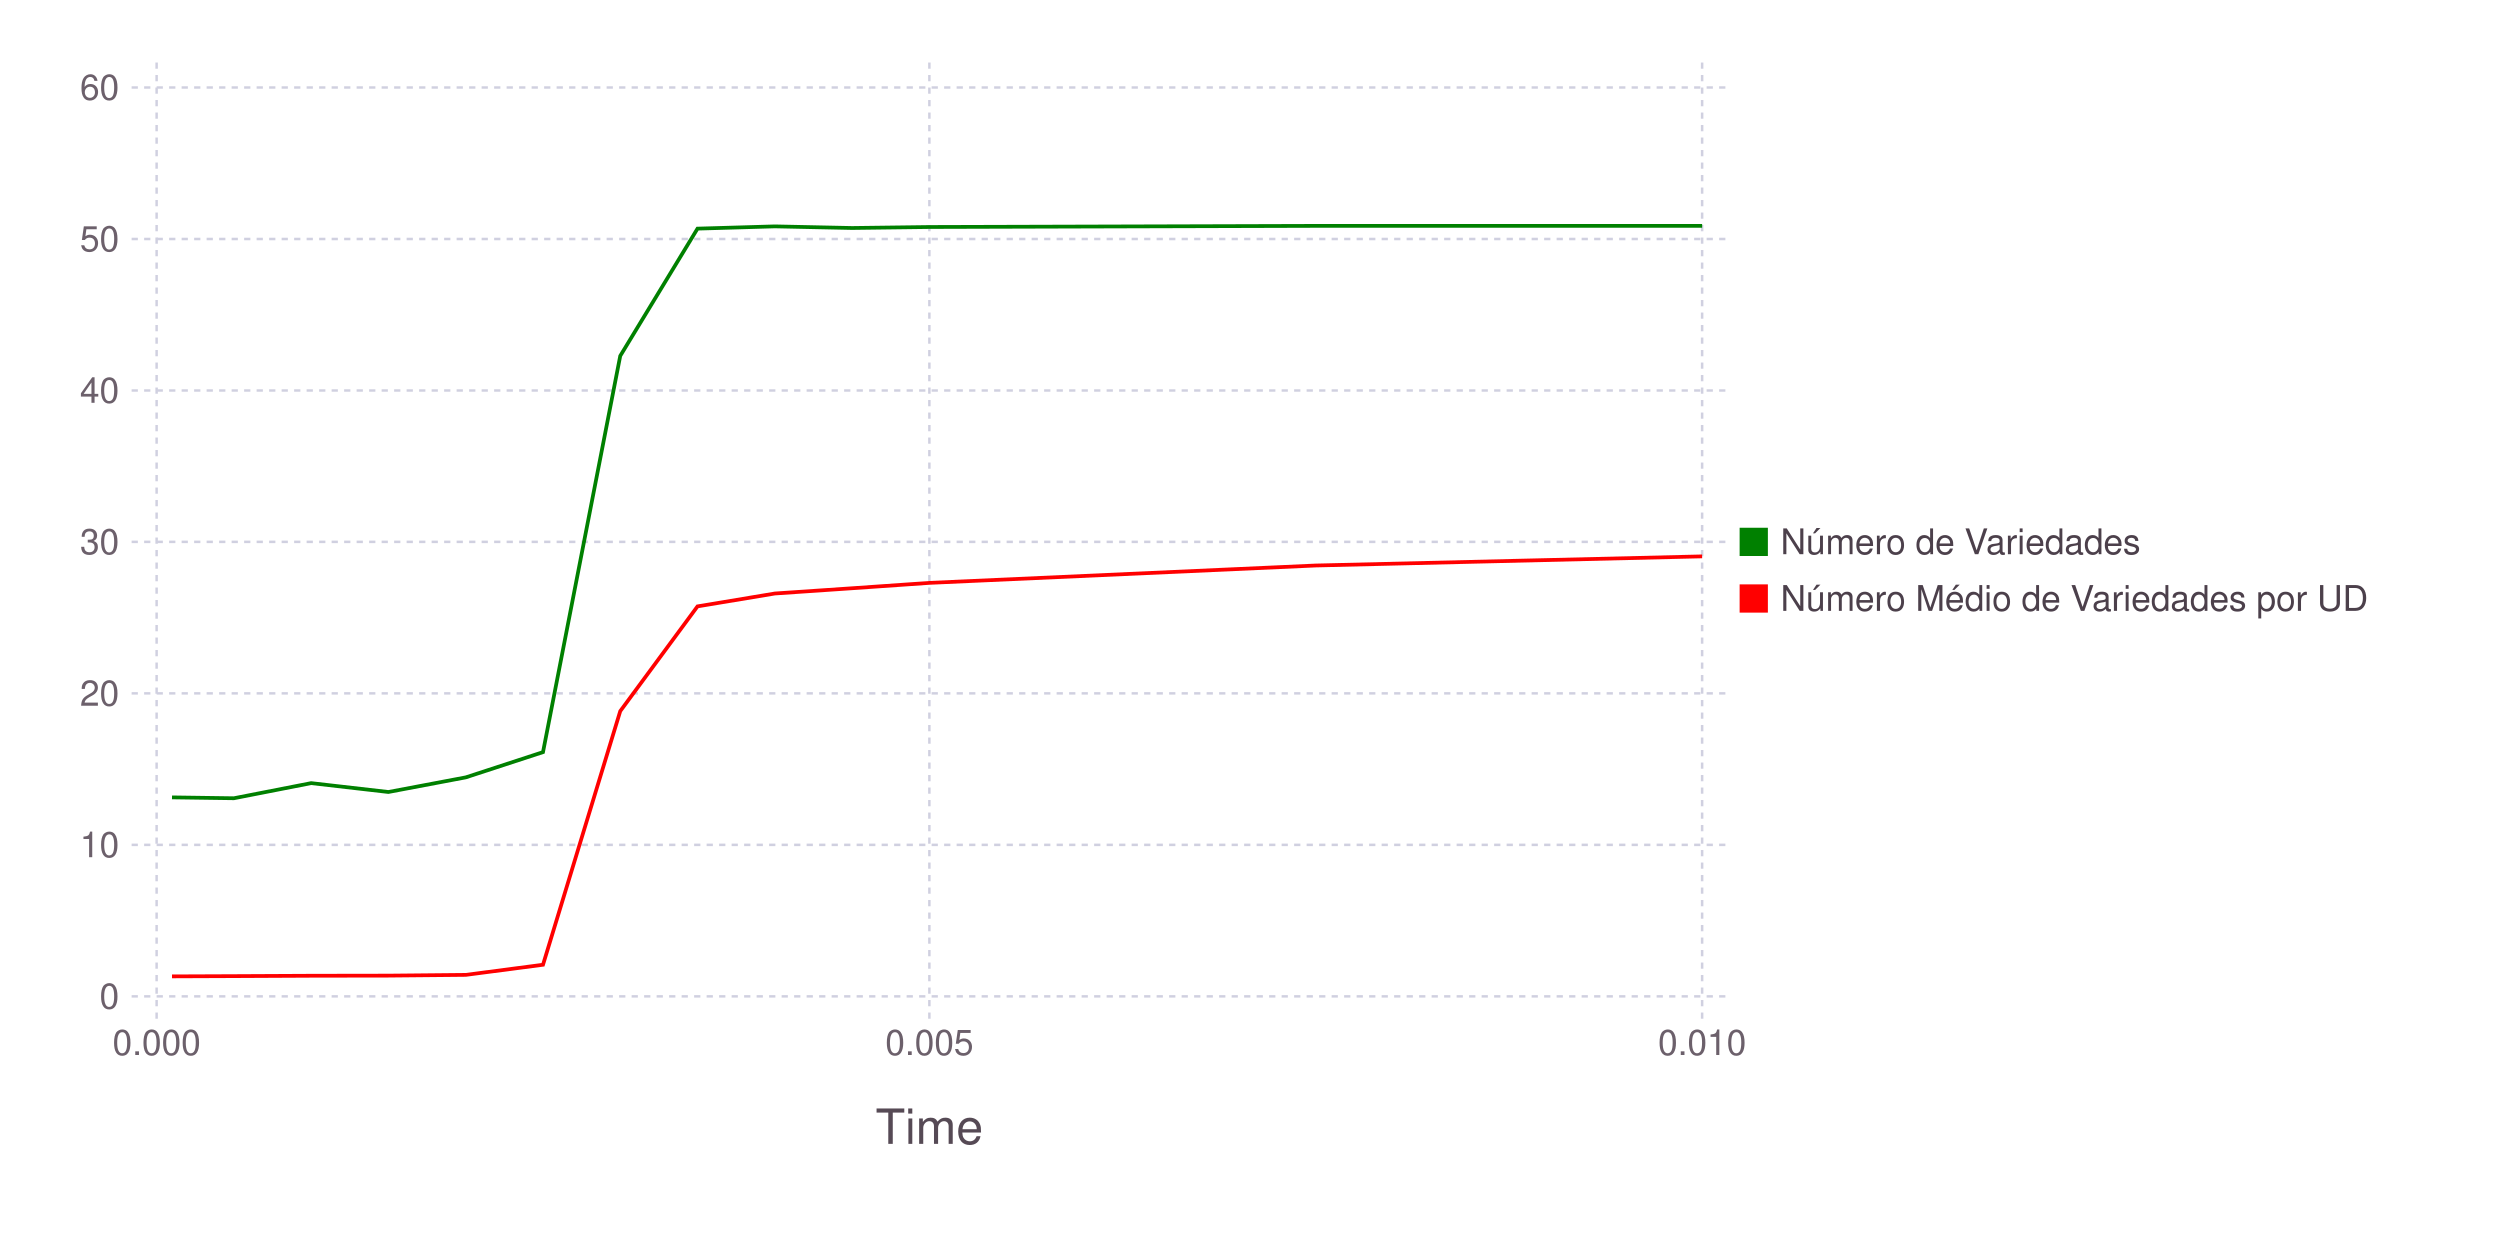
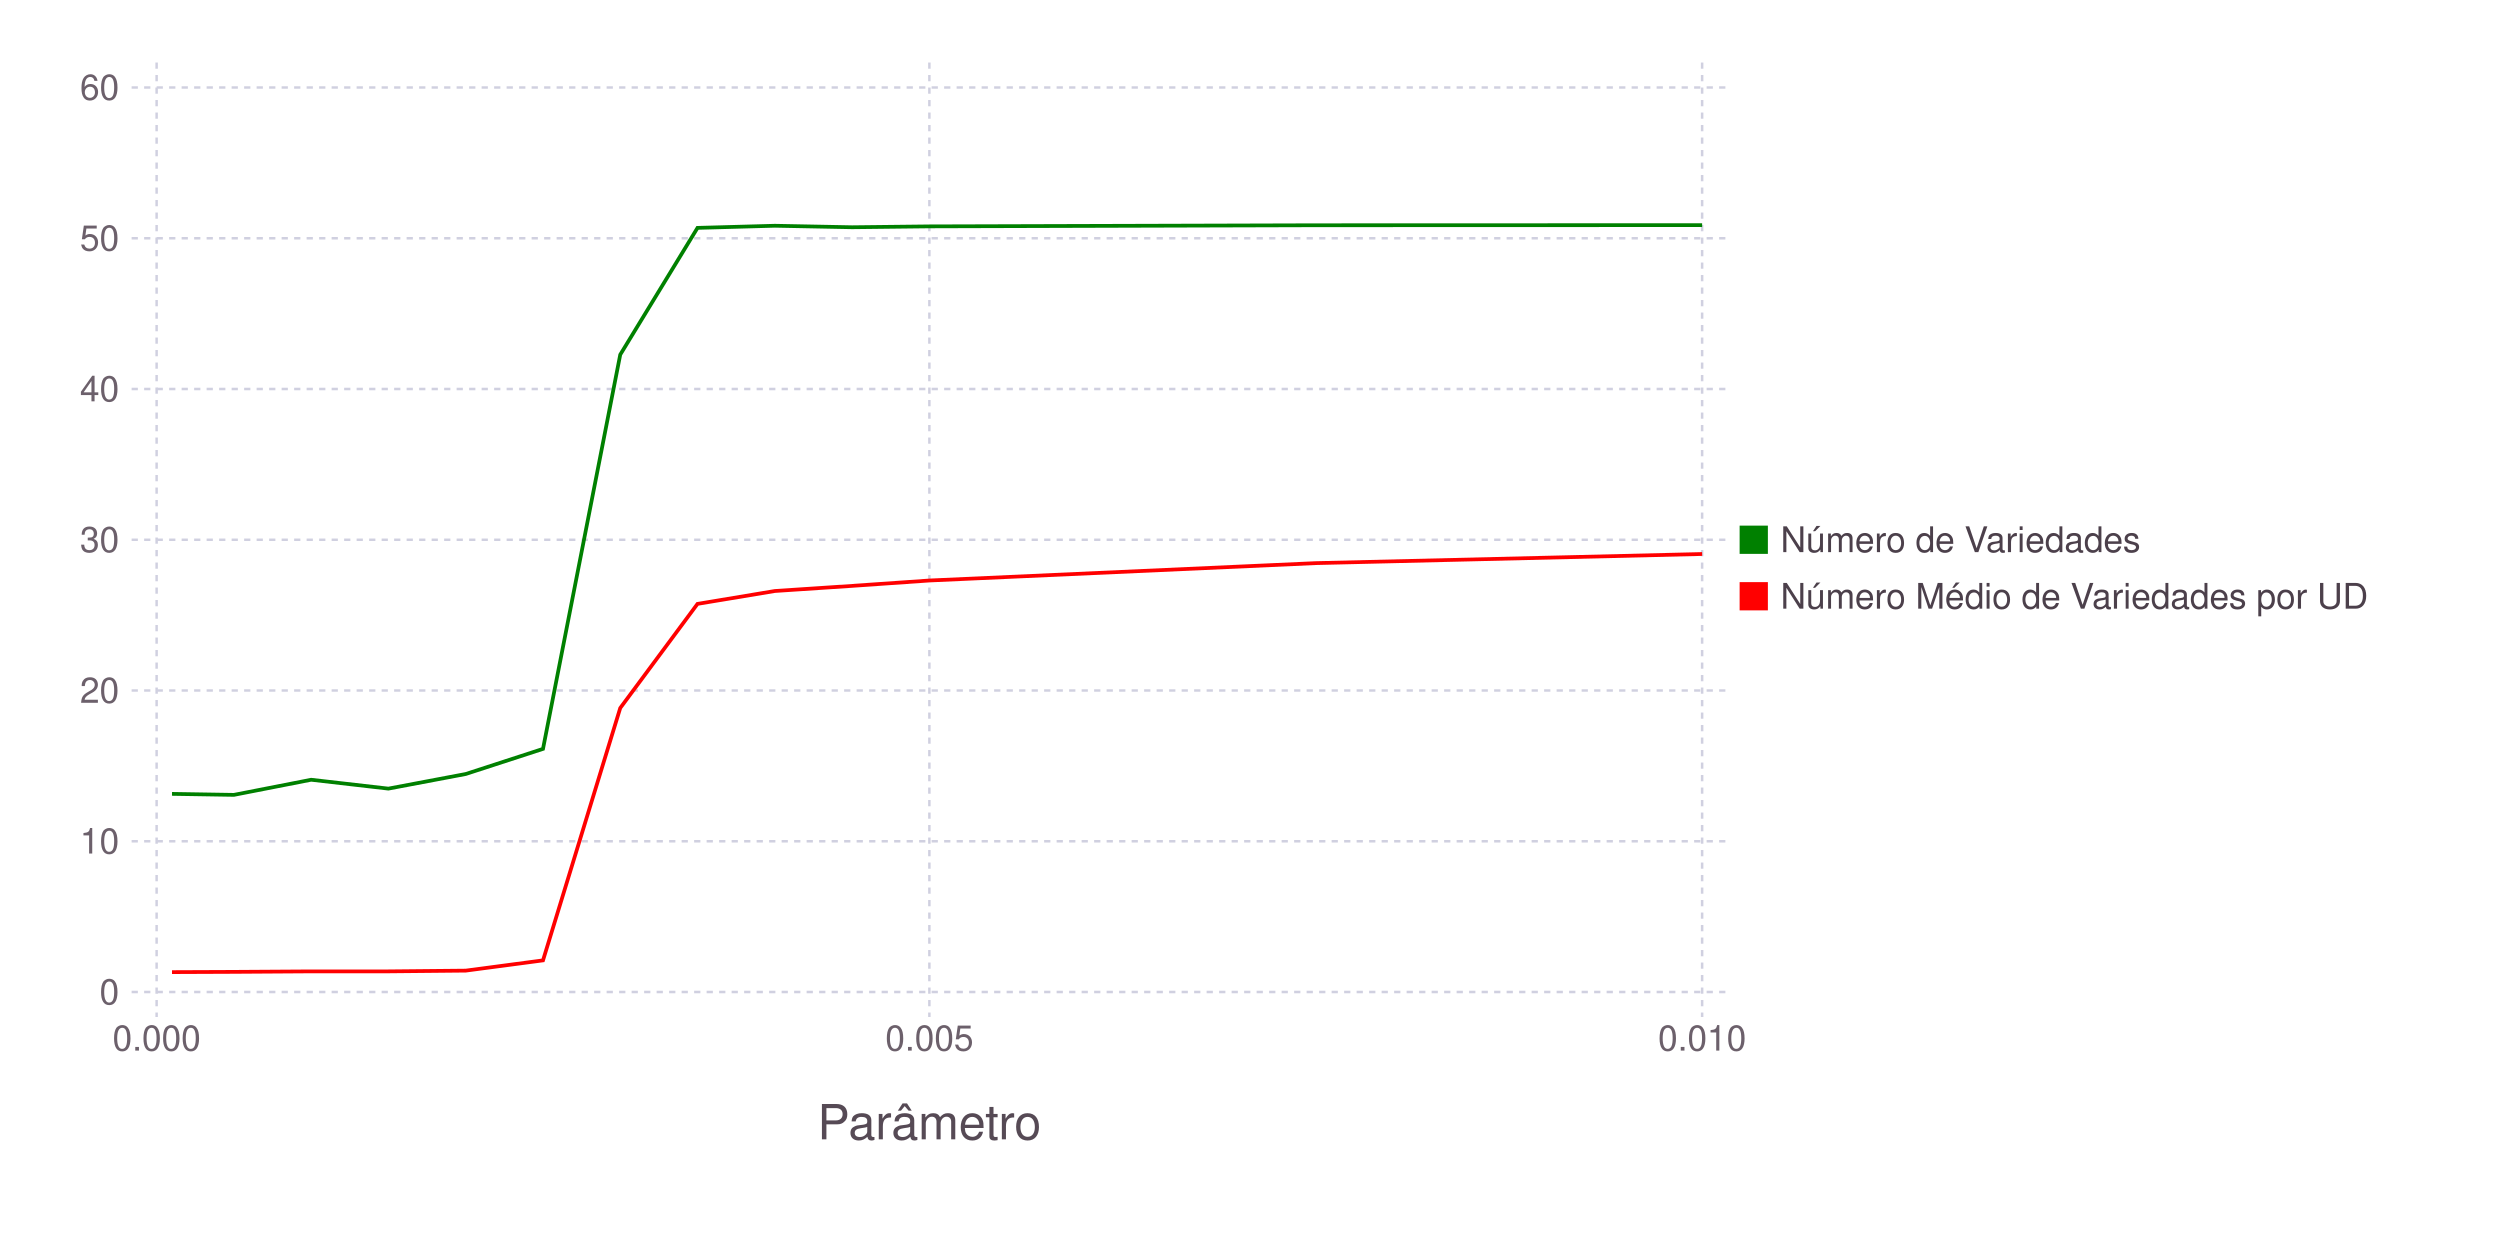
<svg xmlns="http://www.w3.org/2000/svg" version="1.2" width="200mm" height="100mm" viewBox="0 0 200 100" stroke="none" fill="#000000" stroke-width="0.3" font-size="3.88">
-   <g class="plotroot xscalable yscalable" id="img-1f6da30c-1">
-     <g font-size="3.88" font-family="'PT Sans','Helvetica Neue','Helvetica',sans-serif" fill="#564A55" stroke="#000000" stroke-opacity="0.000" id="img-1f6da30c-2">
-       <text x="74.35" y="89.18" text-anchor="middle" dy="0.6em">Time</text>
+   <g class="plotroot xscalable yscalable" id="img-2a943774-1">
+     <g font-size="3.88" font-family="'PT Sans','Helvetica Neue','Helvetica',sans-serif" fill="#564A55" stroke="#000000" stroke-opacity="0.000" id="img-2a943774-2">
+       <text x="74.35" y="88.82" text-anchor="middle" dy="0.6em">Parâmetro</text>
    </g>
-     <g class="guide xlabels" font-size="2.82" font-family="'PT Sans Caption','Helvetica Neue','Helvetica',sans-serif" fill="#6C606B" id="img-1f6da30c-3">
-       <text x="12.53" y="82.71" text-anchor="middle" dy="0.6em">0.000</text>
-       <text x="74.35" y="82.71" text-anchor="middle" dy="0.6em">0.005</text>
-       <text x="136.17" y="82.71" text-anchor="middle" dy="0.6em">0.010</text>
+     <g class="guide xlabels" font-size="2.82" font-family="'PT Sans Caption','Helvetica Neue','Helvetica',sans-serif" fill="#6C606B" id="img-2a943774-3">
+       <text x="12.53" y="82.36" text-anchor="middle" dy="0.6em">0.000</text>
+       <text x="74.35" y="82.36" text-anchor="middle" dy="0.6em">0.005</text>
+       <text x="136.17" y="82.36" text-anchor="middle" dy="0.6em">0.010</text>
    </g>
-     <g class="guide colorkey" id="img-1f6da30c-4">
-       <g fill="#4C404B" font-size="2.82" font-family="'PT Sans','Helvetica Neue','Helvetica',sans-serif" id="img-1f6da30c-5">
-         <text x="142.44" y="43.35" dy="0.35em">Número de Variedades</text>
-         <text x="142.44" y="47.88" dy="0.35em">Número Médio de Variedades por UD</text>
+     <g class="guide colorkey" id="img-2a943774-4">
+       <g fill="#4C404B" font-size="2.82" font-family="'PT Sans','Helvetica Neue','Helvetica',sans-serif" id="img-2a943774-5">
+         <text x="142.44" y="43.18" dy="0.35em">Número de Variedades</text>
+         <text x="142.44" y="47.71" dy="0.35em">Número Médio de Variedades por UD</text>
      </g>
-       <g stroke="#000000" stroke-opacity="0.000" id="img-1f6da30c-6">
-         <rect x="139.17" y="42.22" width="2.26" height="2.26" fill="#008000" />
-         <rect x="139.17" y="46.75" width="2.26" height="2.26" fill="#FF0000" />
+       <g stroke="#000000" stroke-opacity="0.000" id="img-2a943774-6">
+         <rect x="139.17" y="42.05" width="2.26" height="2.26" fill="#008000" />
+         <rect x="139.17" y="46.57" width="2.26" height="2.26" fill="#FF0000" />
      </g>
-       <g fill="#362A35" font-size="3.88" font-family="'PT Sans','Helvetica Neue','Helvetica',sans-serif" stroke="#000000" stroke-opacity="0.000" id="img-1f6da30c-7">
-         <text x="139.17" y="36.83" />
+       <g fill="#362A35" font-size="3.88" font-family="'PT Sans','Helvetica Neue','Helvetica',sans-serif" stroke="#000000" stroke-opacity="0.000" id="img-2a943774-7">
+         <text x="139.17" y="36.65" />
      </g>
    </g>
-     <g clip-path="url(#img-1f6da30c-8)">
-       <g id="img-1f6da30c-9">
-         <g pointer-events="visible" opacity="1" fill="#000000" fill-opacity="0.000" stroke="#000000" stroke-opacity="0.000" class="guide background" id="img-1f6da30c-10">
-           <rect x="10.53" y="5" width="127.64" height="76.71" />
+     <g clip-path="url(#img-2a943774-8)">
+       <g id="img-2a943774-9">
+         <g pointer-events="visible" opacity="1" fill="#000000" fill-opacity="0.000" stroke="#000000" stroke-opacity="0.000" class="guide background" id="img-2a943774-10">
+           <rect x="10.53" y="5" width="127.64" height="76.36" />
        </g>
-         <g class="guide ygridlines xfixed" stroke-dasharray="0.5,0.5" stroke-width="0.2" stroke="#D0D0E0" id="img-1f6da30c-11">
-           <path fill="none" d="M10.53,79.71 L 138.17 79.71" />
-           <path fill="none" d="M10.53,67.59 L 138.17 67.59" />
-           <path fill="none" d="M10.53,55.47 L 138.17 55.47" />
-           <path fill="none" d="M10.53,43.35 L 138.17 43.35" />
-           <path fill="none" d="M10.53,31.24 L 138.17 31.24" />
-           <path fill="none" d="M10.53,19.12 L 138.17 19.12" />
+         <g class="guide ygridlines xfixed" stroke-dasharray="0.5,0.5" stroke-width="0.2" stroke="#D0D0E0" id="img-2a943774-11">
+           <path fill="none" d="M10.53,79.36 L 138.17 79.36" />
+           <path fill="none" d="M10.53,67.3 L 138.17 67.3" />
+           <path fill="none" d="M10.53,55.24 L 138.17 55.24" />
+           <path fill="none" d="M10.53,43.18 L 138.17 43.18" />
+           <path fill="none" d="M10.53,31.12 L 138.17 31.12" />
+           <path fill="none" d="M10.53,19.06 L 138.17 19.06" />
          <path fill="none" d="M10.53,7 L 138.17 7" />
        </g>
-         <g class="guide xgridlines yfixed" stroke-dasharray="0.5,0.5" stroke-width="0.2" stroke="#D0D0E0" id="img-1f6da30c-12">
-           <path fill="none" d="M12.53,5 L 12.53 81.71" />
-           <path fill="none" d="M74.35,5 L 74.35 81.71" />
-           <path fill="none" d="M136.17,5 L 136.17 81.71" />
+         <g class="guide xgridlines yfixed" stroke-dasharray="0.5,0.5" stroke-width="0.2" stroke="#D0D0E0" id="img-2a943774-12">
+           <path fill="none" d="M12.53,5 L 12.53 81.36" />
+           <path fill="none" d="M74.35,5 L 74.35 81.36" />
+           <path fill="none" d="M136.17,5 L 136.17 81.36" />
        </g>
-         <g class="plotpanel" id="img-1f6da30c-13">
-           <g stroke-width="0.3" fill="#000000" fill-opacity="0.000" class="geometry" stroke-dasharray="none" stroke="#FF0000" id="img-1f6da30c-14">
-             <path fill="none" d="M13.76,78.11 L 18.71 78.09 24.89 78.06 31.07 78.05 37.26 77.99 43.44 77.18 49.62 56.89 55.8 48.51 61.99 47.48 68.17 47.06 74.35 46.63 105.26 45.24 136.17 44.51" />
+         <g class="plotpanel" id="img-2a943774-13">
+           <g stroke-width="0.3" fill="#000000" fill-opacity="0.000" class="geometry" stroke-dasharray="none" stroke="#FF0000" id="img-2a943774-14">
+             <path fill="none" d="M13.76,77.77 L 18.71 77.75 24.89 77.71 31.07 77.71 37.26 77.65 43.44 76.83 49.62 56.64 55.8 48.31 61.99 47.28 68.17 46.87 74.35 46.44 105.26 45.05 136.17 44.32" />
          </g>
-           <g stroke-width="0.3" fill="#000000" fill-opacity="0.000" class="geometry" stroke-dasharray="none" stroke="#008000" id="img-1f6da30c-15">
-             <path fill="none" d="M13.76,63.79 L 18.71 63.86 24.89 62.65 31.07 63.36 37.26 62.19 43.44 60.17 49.62 28.47 55.8 18.29 61.99 18.11 68.17 18.24 74.35 18.16 105.26 18.07 136.17 18.07" />
+           <g stroke-width="0.3" fill="#000000" fill-opacity="0.000" class="geometry" stroke-dasharray="none" stroke="#008000" id="img-2a943774-15">
+             <path fill="none" d="M13.76,63.51 L 18.71 63.59 24.89 62.38 31.07 63.09 37.26 61.92 43.44 59.91 49.62 28.37 55.8 18.23 61.99 18.06 68.17 18.18 74.35 18.11 105.26 18.02 136.17 18.01" />
          </g>
        </g>
      </g>
    </g>
-     <g class="guide ylabels" font-size="2.82" font-family="'PT Sans Caption','Helvetica Neue','Helvetica',sans-serif" fill="#6C606B" id="img-1f6da30c-16">
-       <text x="9.53" y="79.71" text-anchor="end" dy="0.35em">0</text>
-       <text x="9.53" y="67.59" text-anchor="end" dy="0.35em">10</text>
-       <text x="9.53" y="55.47" text-anchor="end" dy="0.35em">20</text>
-       <text x="9.53" y="43.35" text-anchor="end" dy="0.35em">30</text>
-       <text x="9.53" y="31.24" text-anchor="end" dy="0.35em">40</text>
-       <text x="9.53" y="19.12" text-anchor="end" dy="0.35em">50</text>
+     <g class="guide ylabels" font-size="2.82" font-family="'PT Sans Caption','Helvetica Neue','Helvetica',sans-serif" fill="#6C606B" id="img-2a943774-16">
+       <text x="9.53" y="79.36" text-anchor="end" dy="0.35em">0</text>
+       <text x="9.53" y="67.3" text-anchor="end" dy="0.35em">10</text>
+       <text x="9.53" y="55.24" text-anchor="end" dy="0.35em">20</text>
+       <text x="9.53" y="43.18" text-anchor="end" dy="0.35em">30</text>
+       <text x="9.53" y="31.12" text-anchor="end" dy="0.35em">40</text>
+       <text x="9.53" y="19.06" text-anchor="end" dy="0.35em">50</text>
      <text x="9.53" y="7" text-anchor="end" dy="0.35em">60</text>
    </g>
  </g>
  <defs>
-     <clipPath id="img-1f6da30c-8">
-       <path d="M10.53,5 L 138.17 5 138.17 81.71 10.53 81.71" />
+     <clipPath id="img-2a943774-8">
+       <path d="M10.53,5 L 138.17 5 138.17 81.36 10.53 81.36" />
    </clipPath>
  </defs>
</svg>
